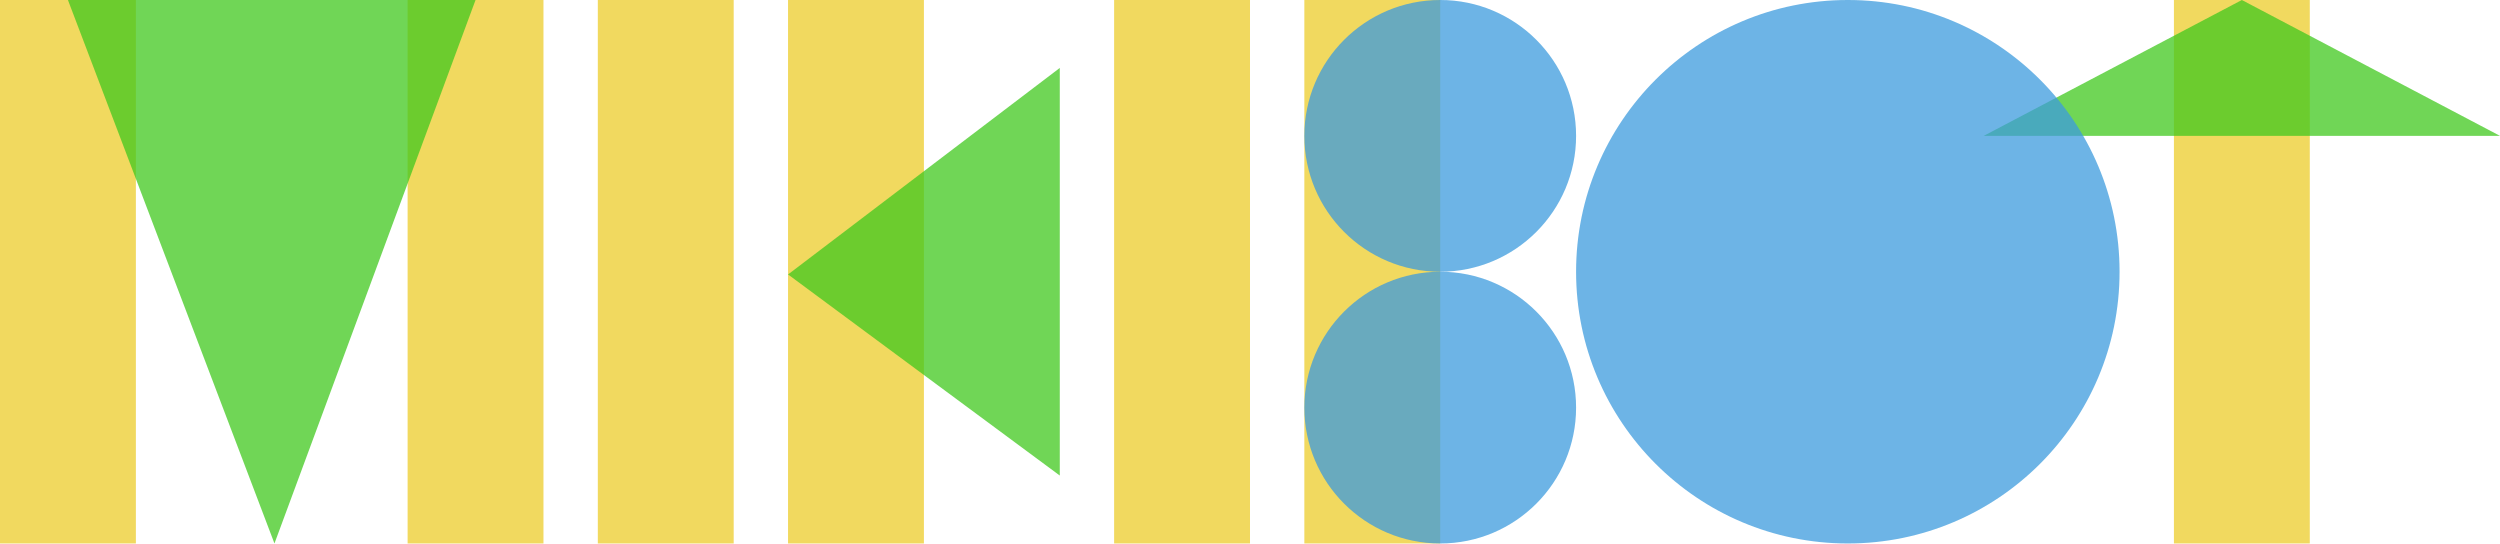
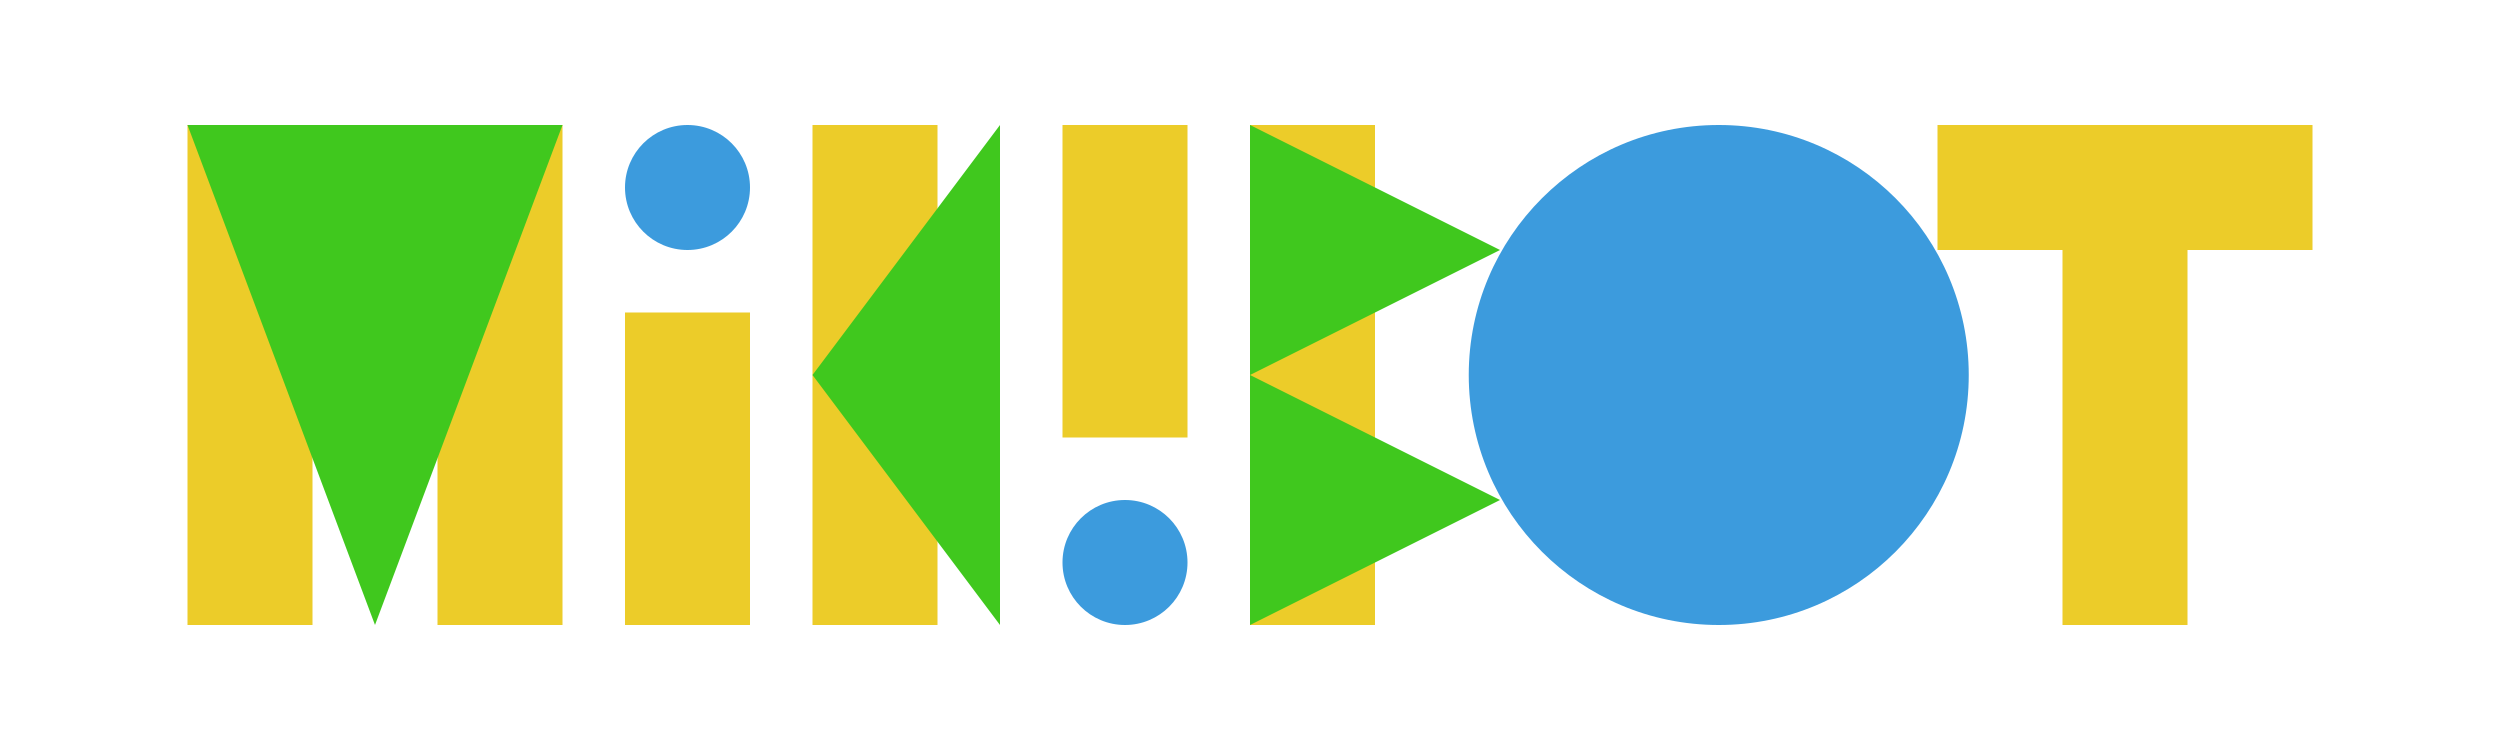
- <svg xmlns="http://www.w3.org/2000/svg" version="1.1" x="0px" y="0px" viewBox="0 0 460 100" xml:space="preserve">
-   <path d="M0 0L0 100L25 100L25 0L0 0M75 0L75 100L100 100L100 0L75 0M110 0L110 100L135 100L135 0L110 0M145 0L145 100L170 100L170 0L145 0M205 0L205 100L230 100L230 0L205 0M240 0L240 100L265 100L265 0L240 0M400 0L400 100L425 100L425 0L400 0" fill="#eccc29" opacity="75%" />
-   <path d="M12.5 0L50.5 100L87.5 0L12.5 0M145 50.5L195 12.5L195 87.5L145 50.5M365 25L460 25L412.5 0L365 25" fill="#40c81e" opacity="75%" />
-   <circle cx="265" cy="25" r="25" fill="#3c9bdd" opacity="75%" />
-   <circle cx="265" cy="75" r="25" fill="#3c9bdd" opacity="75%" />
-   <circle cx="340" cy="50" r="50" fill="#3c9bdd" opacity="75%" />
+ <svg xmlns="http://www.w3.org/2000/svg" width="2000" height="600" viewBox="0 0 2000 600">
+   <defs>
+     <style>
+       .cls-1 {
+         fill: #eccc29;
+       }
+ 
+       .cls-2 {
+         fill: #40c81e;
+         fill-rule: evenodd;
+       }
+ 
+       .cls-3 {
+         fill: #3c9bdd;
+       }
+     </style>
+   </defs>
+   <rect id="Rectangle_1_copy" data-name="Rectangle 1 copy" class="cls-1" x="650" y="100" width="100" height="400" />
+   <rect id="Rectangle_1_copy_3" data-name="Rectangle 1 copy 3" class="cls-1" x="350" y="100" width="100" height="400" />
+   <rect id="Rectangle_1_copy_4" data-name="Rectangle 1 copy 4" class="cls-1" x="500" y="250" width="100" height="250" />
+   <rect id="Rectangle_1_copy_2" data-name="Rectangle 1 copy 2" class="cls-1" x="150" y="100" width="100" height="400" />
+   <path id="Polygon_1" data-name="Polygon 1" class="cls-2" d="M300,499.993L150,100.007H450Z" />
+   <circle id="Ellipse_1_copy_3" data-name="Ellipse 1 copy 3" class="cls-3" cx="550" cy="150" r="50" />
+   <rect id="Rectangle_1_copy_6" data-name="Rectangle 1 copy 6" class="cls-1" x="850" y="100" width="100" height="250" />
+   <circle id="Ellipse_1_copy_4" data-name="Ellipse 1 copy 4" class="cls-3" cx="900" cy="450" r="50" />
+   <path id="Polygon_1_copy" data-name="Polygon 1 copy" class="cls-2" d="M650,300L800,100V500Z" />
+   <rect id="Rectangle_1_copy_5" data-name="Rectangle 1 copy 5" class="cls-1" x="1550" y="100" width="300" height="100" />
+   <circle id="Ellipse_1_copy_2" data-name="Ellipse 1 copy 2" class="cls-3" cx="1375" cy="300" r="200" />
+   <rect id="Rectangle_1_copy_8" data-name="Rectangle 1 copy 8" class="cls-1" x="1000" y="100" width="100" height="400" />
+   <path id="Polygon_1_copy_4" data-name="Polygon 1 copy 4" class="cls-2" d="M1200,400L1000,500V300Z" />
+   <path id="Polygon_1_copy_3" data-name="Polygon 1 copy 3" class="cls-2" d="M1200,200L1000,300V100Z" />
+   <rect id="Rectangle_1_copy_7" data-name="Rectangle 1 copy 7" class="cls-1" x="1650" y="200" width="100" height="300" />
</svg>
